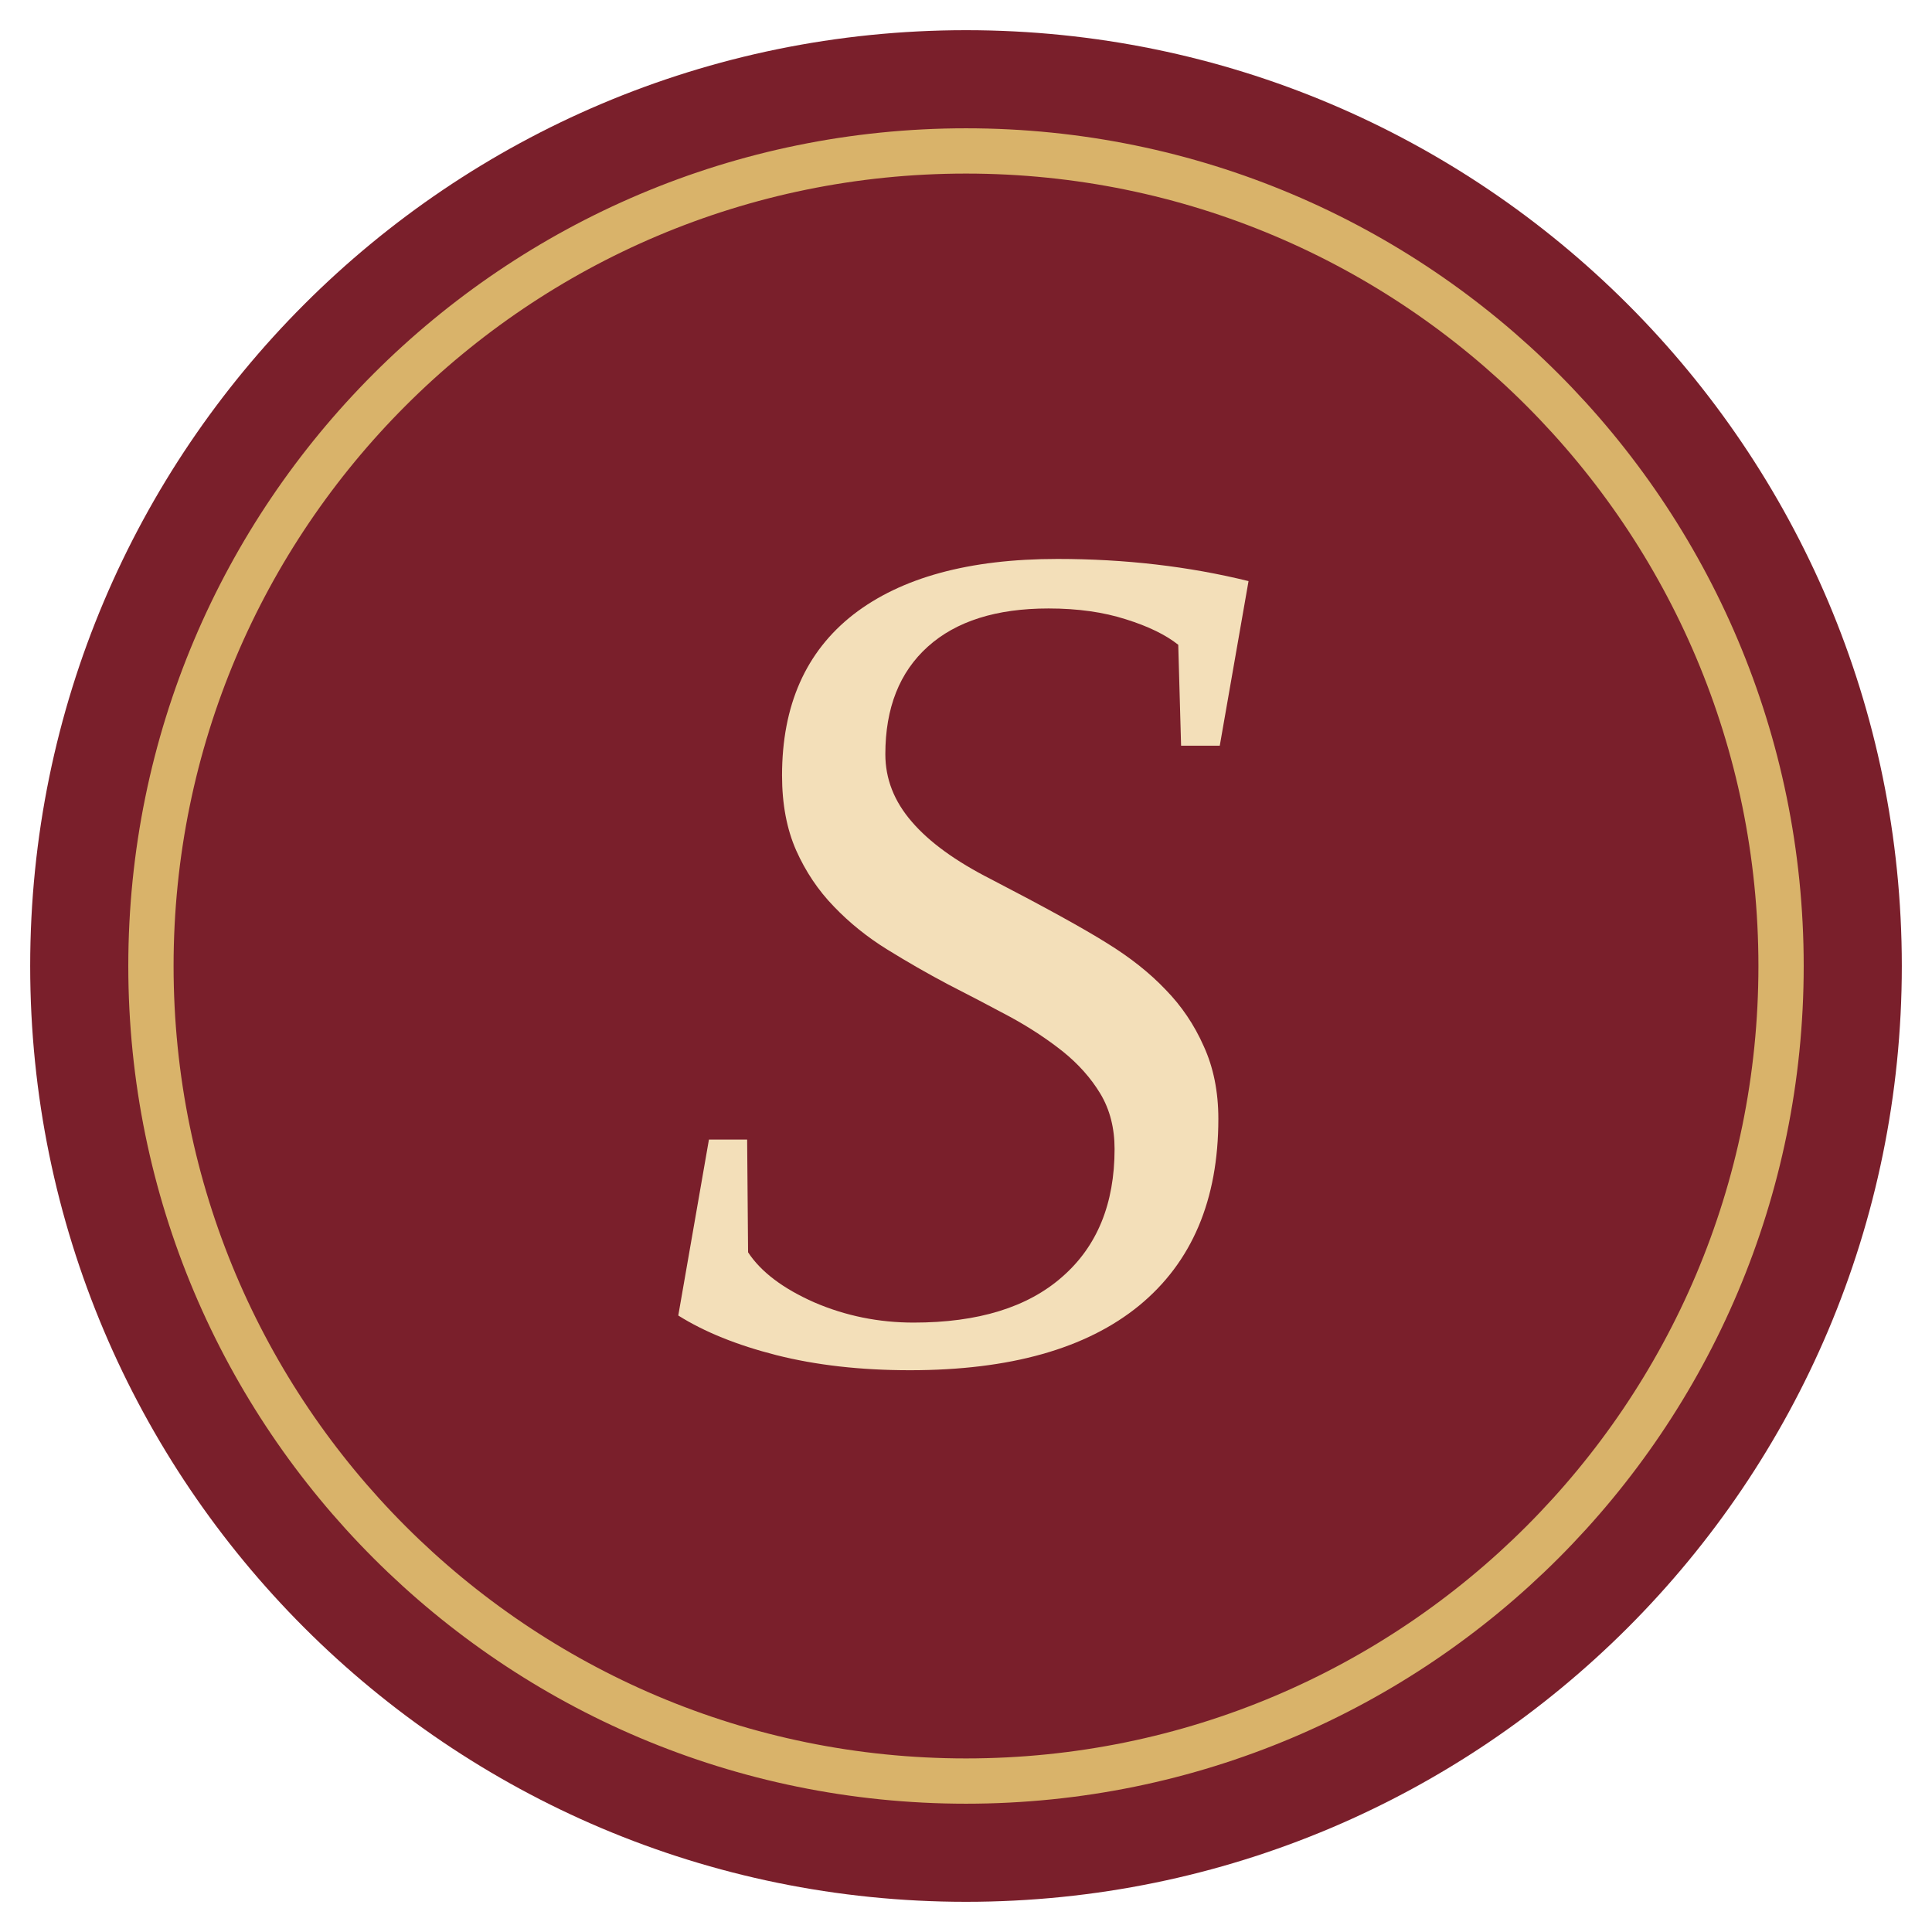
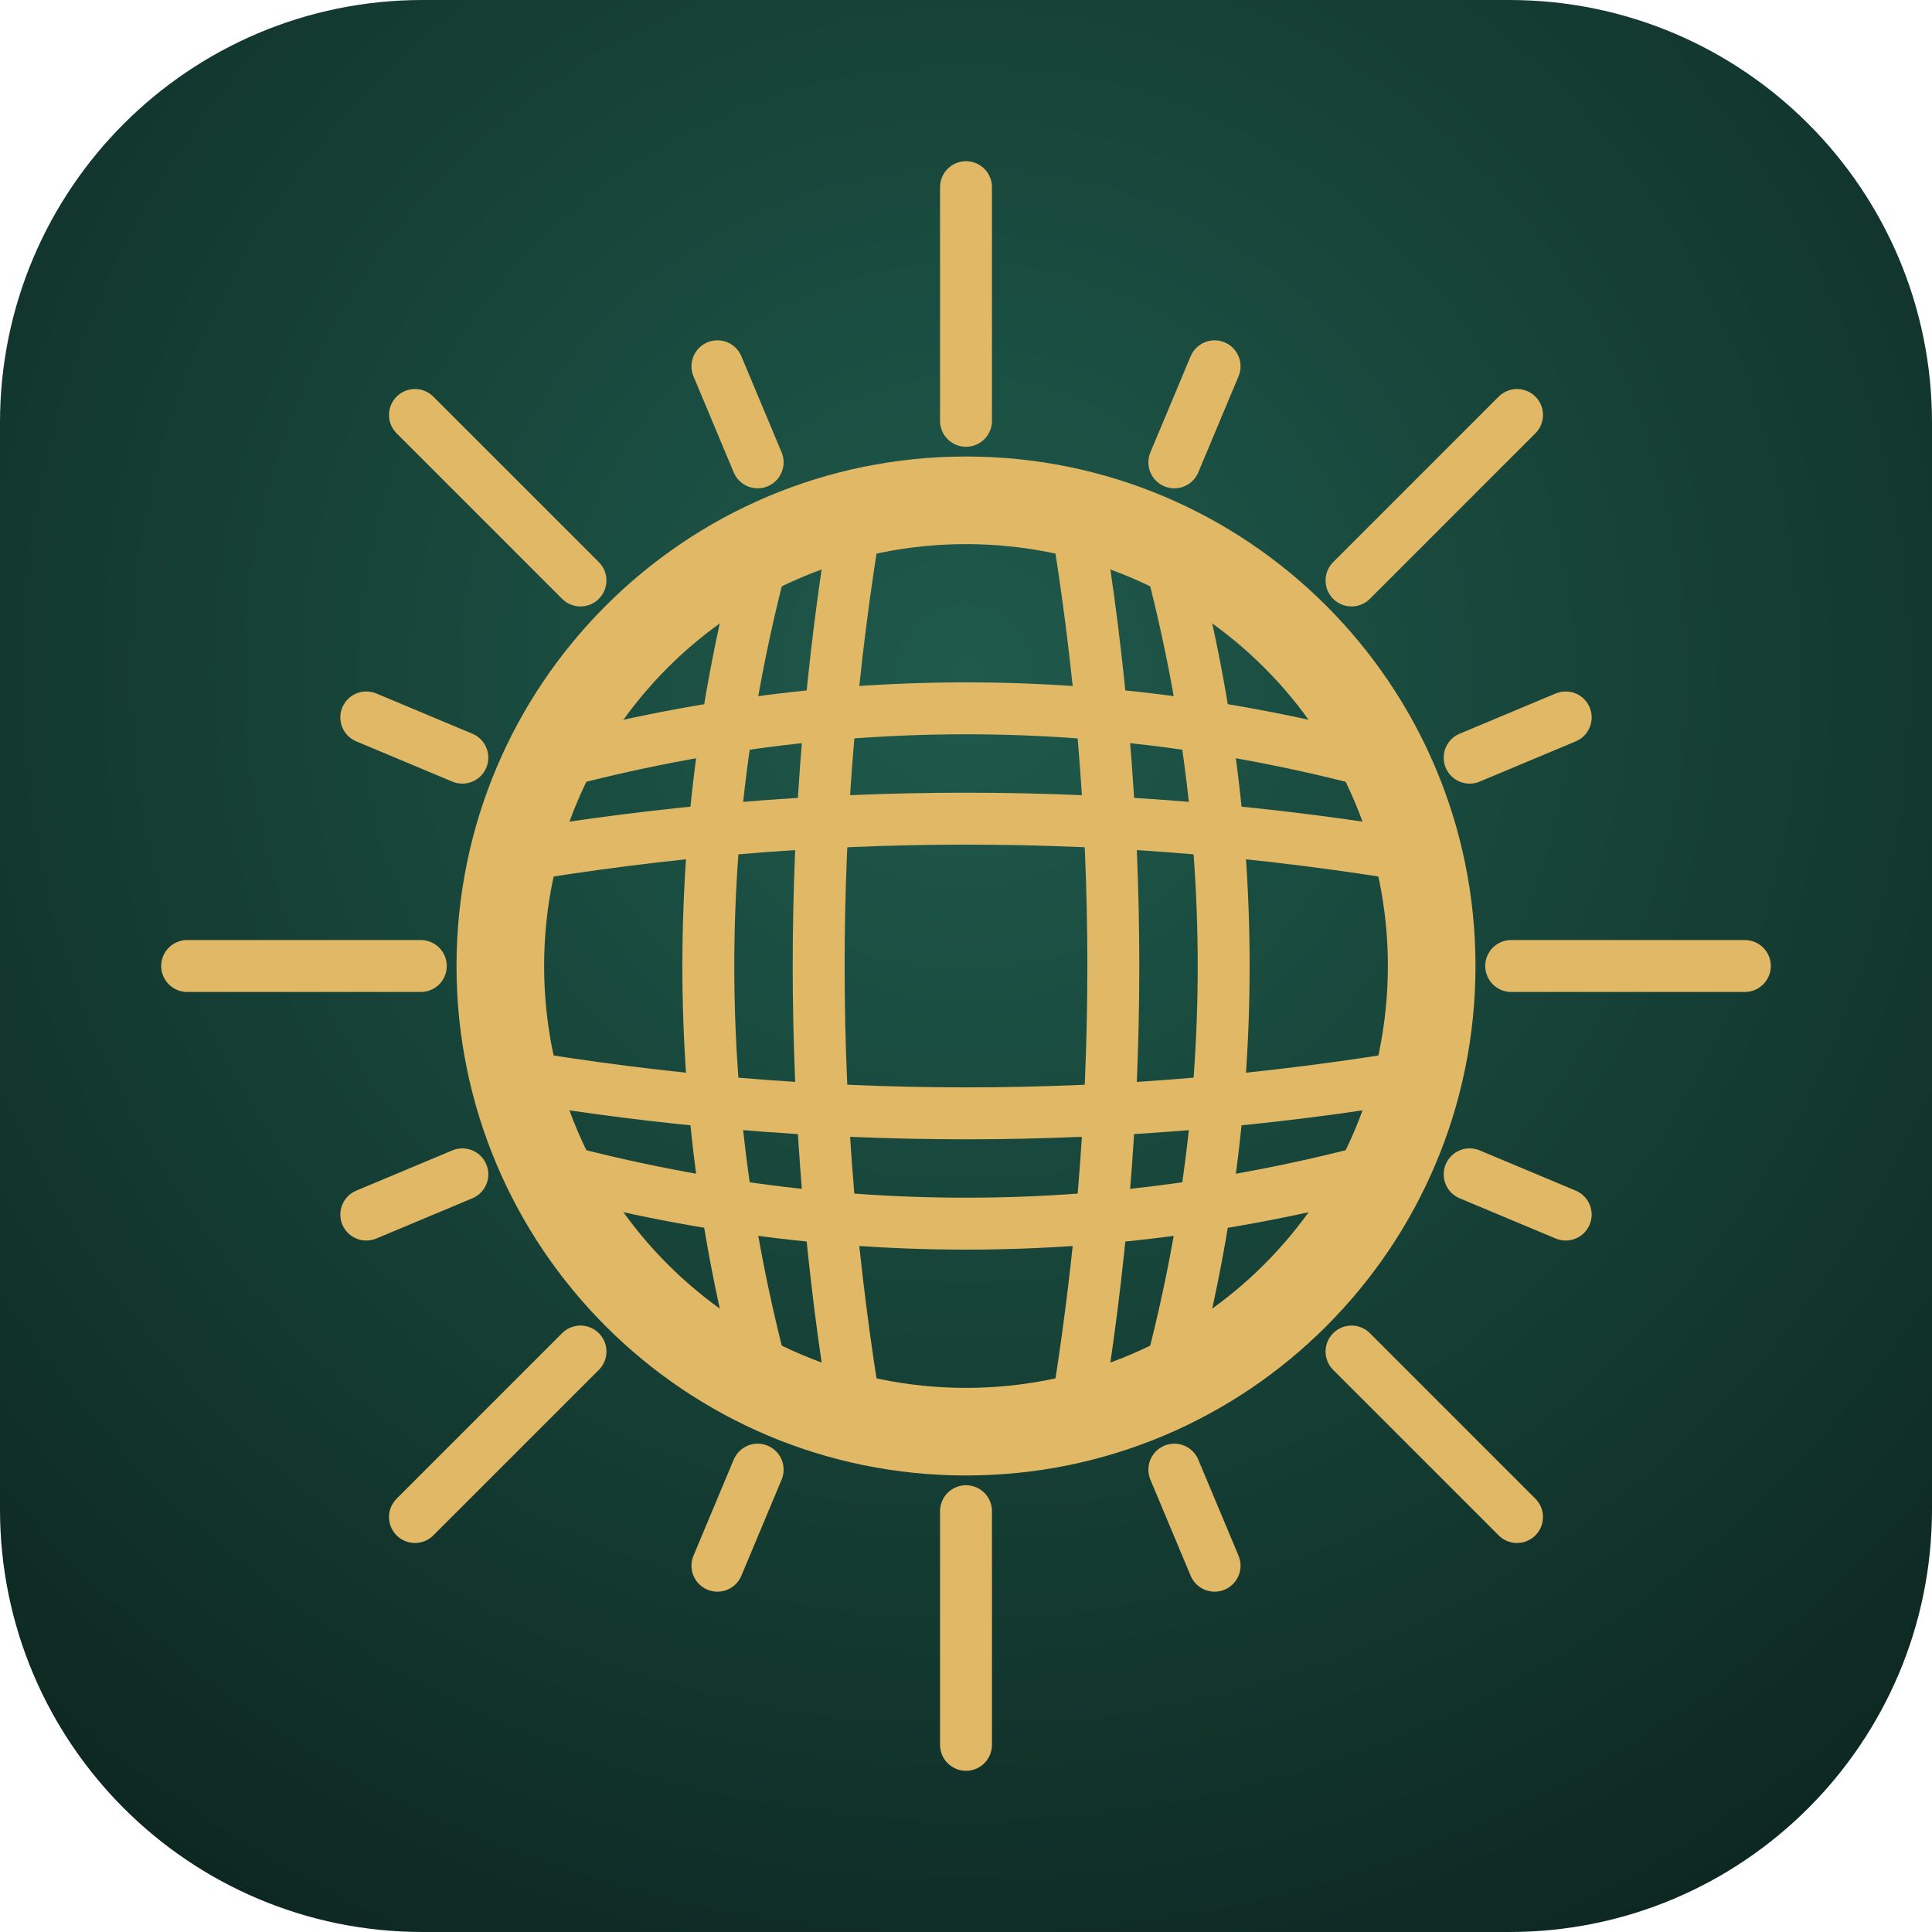
<svg xmlns="http://www.w3.org/2000/svg" viewBox="0 0 64 64">
-   <circle cx="32" cy="32" r="31" fill="#7a1f2b" />
-   <circle cx="32" cy="32" r="27" fill="none" stroke="#d9b36a" stroke-width="1.5" />
-   <text x="32" y="45" text-anchor="middle" font-family="Georgia, 'Times New Roman', serif" font-style="italic" font-size="40" fill="#f3dfb9">S</text>
+   <defs>
+     <radialGradient id="g" cx="50%" cy="35%" r="80%">
+       <stop offset="0" stop-color="#1f5a4c" />
+       <stop offset="1" stop-color="#0b231d" />
+     </radialGradient>
+   </defs>
+   <rect width="64" height="64" rx="14" fill="url(#g)" />
+   <g transform="translate(32 32) scale(.215)">
+     <g fill="none" stroke="#e0b866" stroke-linecap="round">
+       <path d="M84.0 0.0L120.0 0.0M77.6 32.1L92.4 38.3M59.4 59.4L84.9 84.9M32.1 77.6L38.3 92.4M0.0 84.0L0.0 120.0M-32.1 77.6L-38.3 92.4M-59.4 59.4L-84.9 84.9M-77.6 32.1L-92.4 38.3M-84.0 0.0L-120.0 0.0M-77.6 -32.1L-92.4 -38.3M-59.4 -59.4L-84.9 -84.9M-32.1 -77.6L-38.3 -92.4M-0.0 -84.0L-0.0 -120.0M32.1 -77.6L38.3 -92.4M59.4 -59.4L84.9 -84.9M77.6 -32.1L92.4 -38.3" stroke-width="8" />
+       <circle r="76" stroke-width="5" />
+       <circle r="70" stroke-width="10" />
+       <clipPath id="c">
+         <circle r="70" />
+       </clipPath>
+       <g clip-path="url(#c)" stroke-width="8">
+         <path d="M-29.4 -70 Q-50.0 0 -29.4 70 M-16.8 -70 Q-28.6 0 -16.8 70 M29.4 -70 Q50.0 0 29.4 70 M16.8 -70 Q28.6 0 16.8 70" />
+         <path d="M-70 -29.4 Q0 -50.0 70 -29.4 M-70 -16.8 Q0 -28.6 70 -16.8 M-70 29.4 Q0 50.0 70 29.4 M-70 16.8 Q0 28.6 70 16.8" />
+       </g>
+     </g>
+   </g>
</svg>
